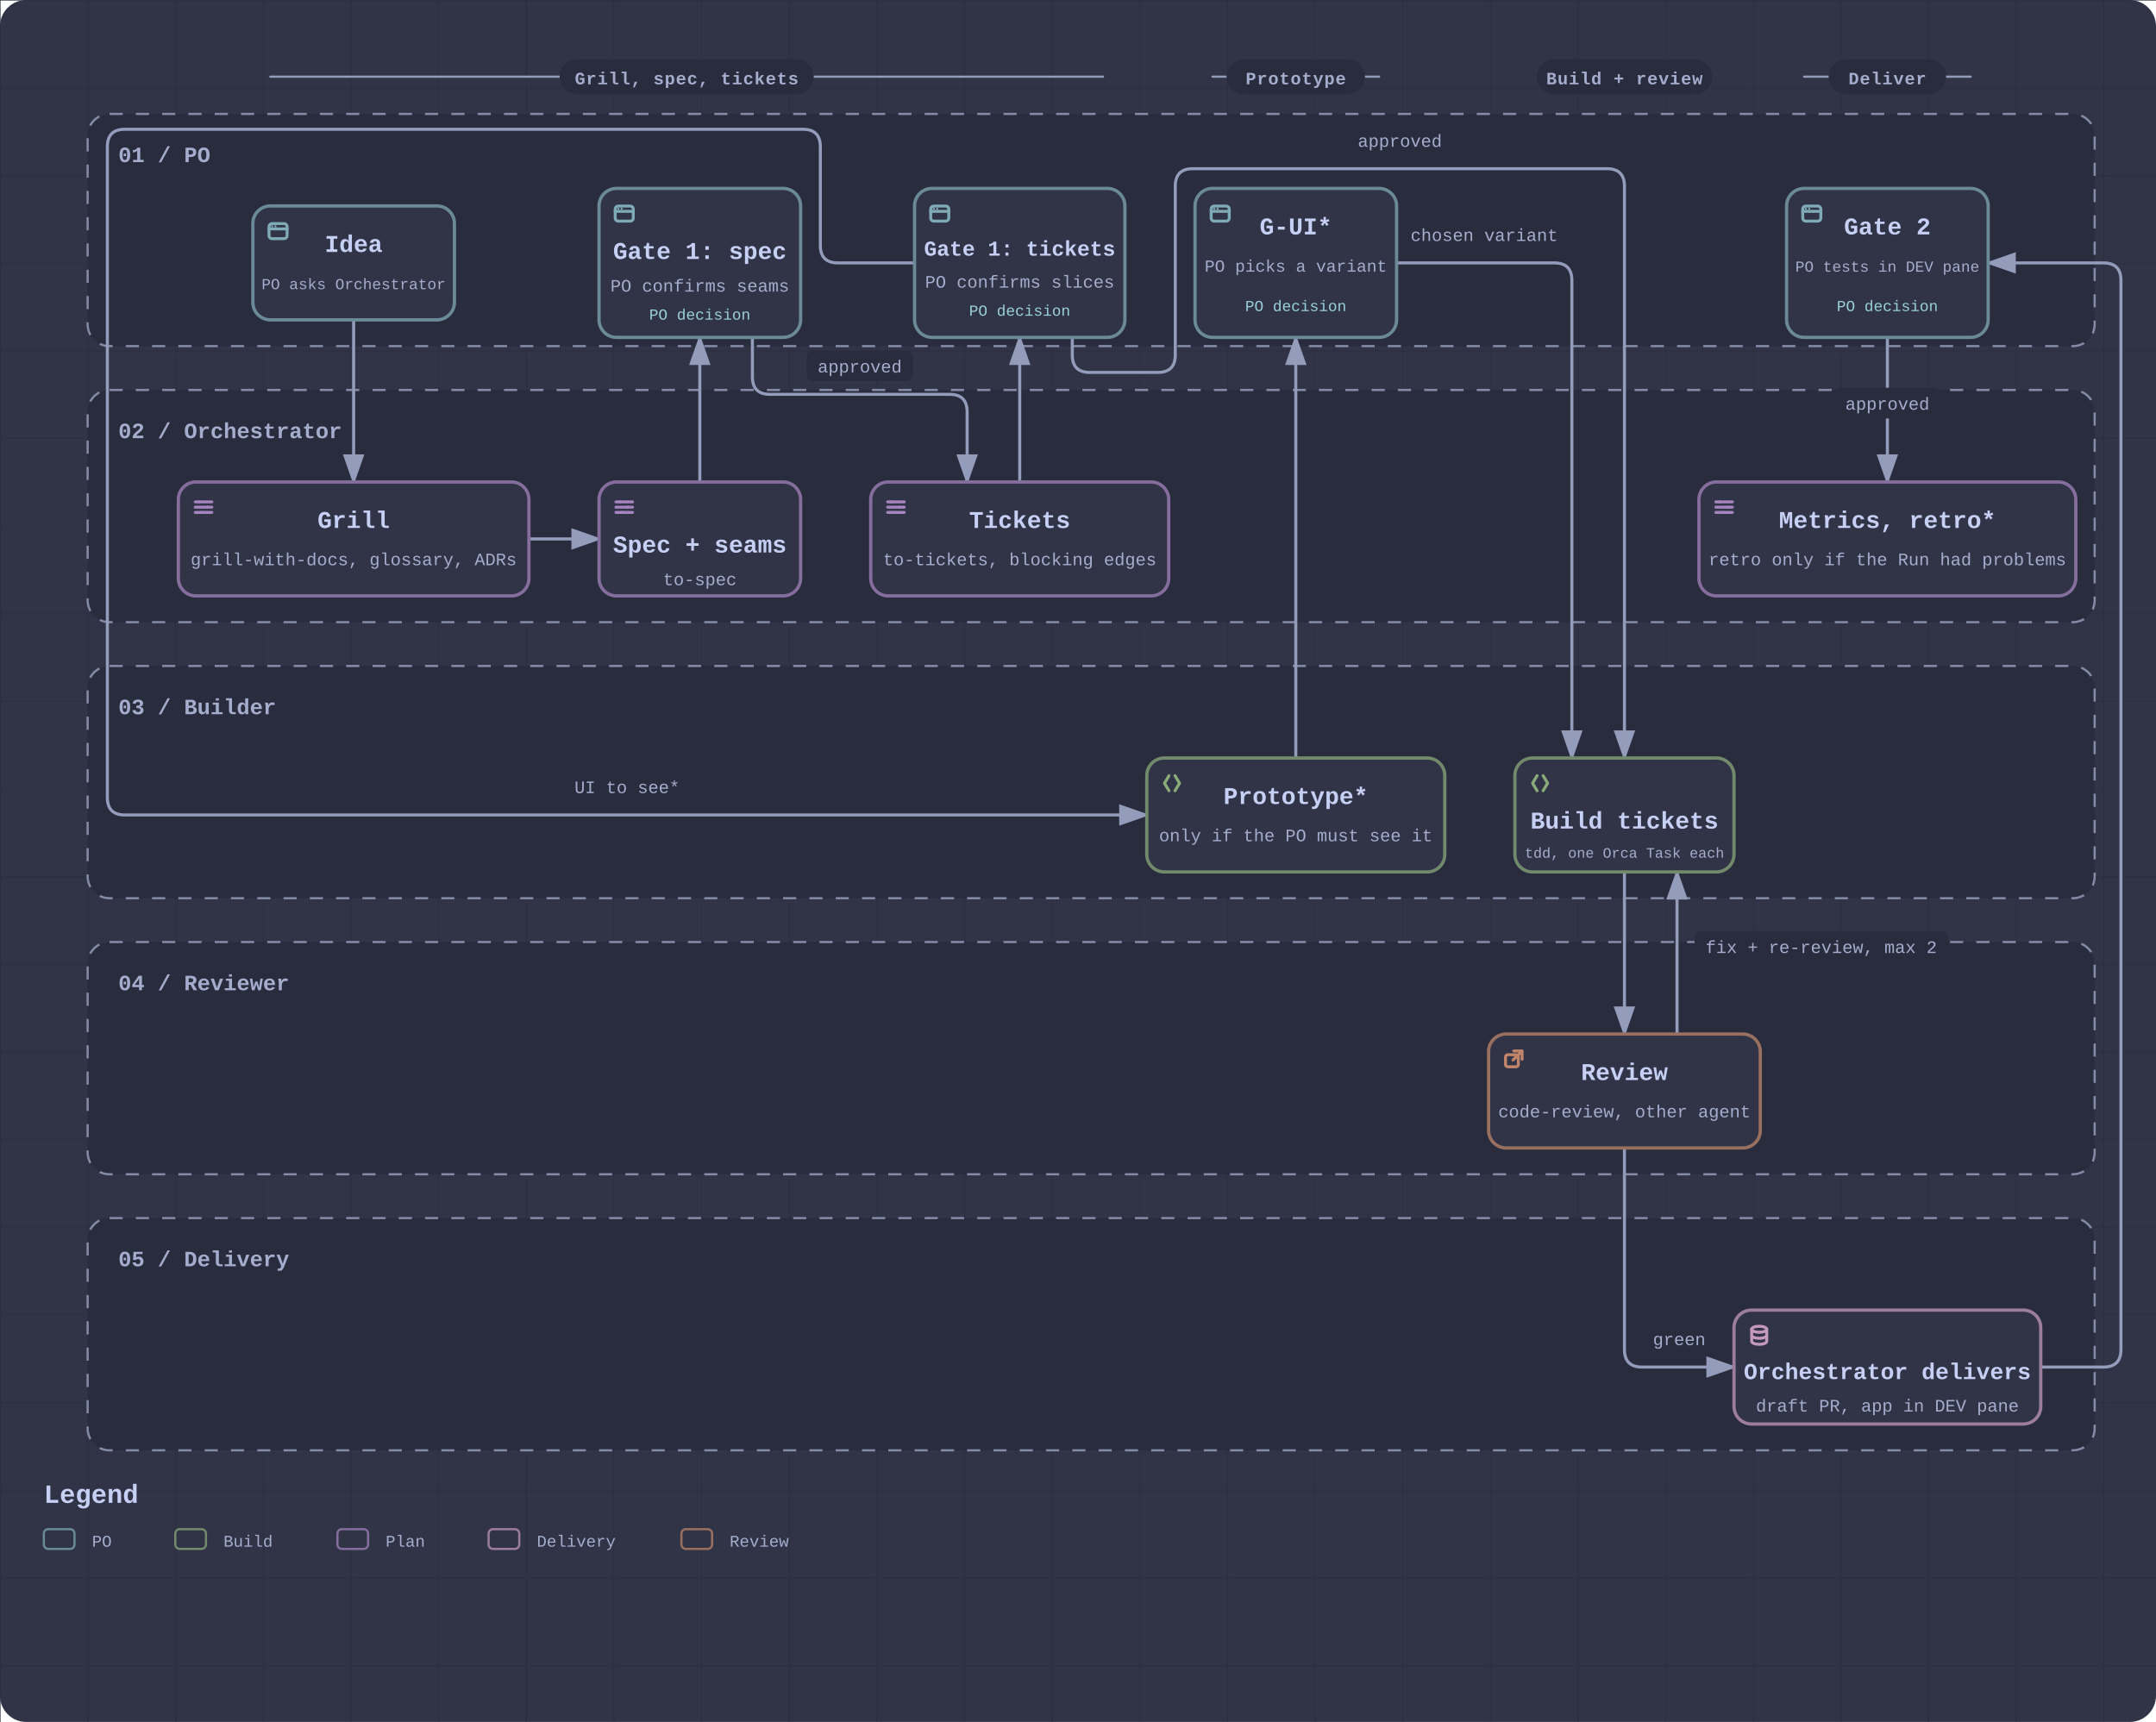
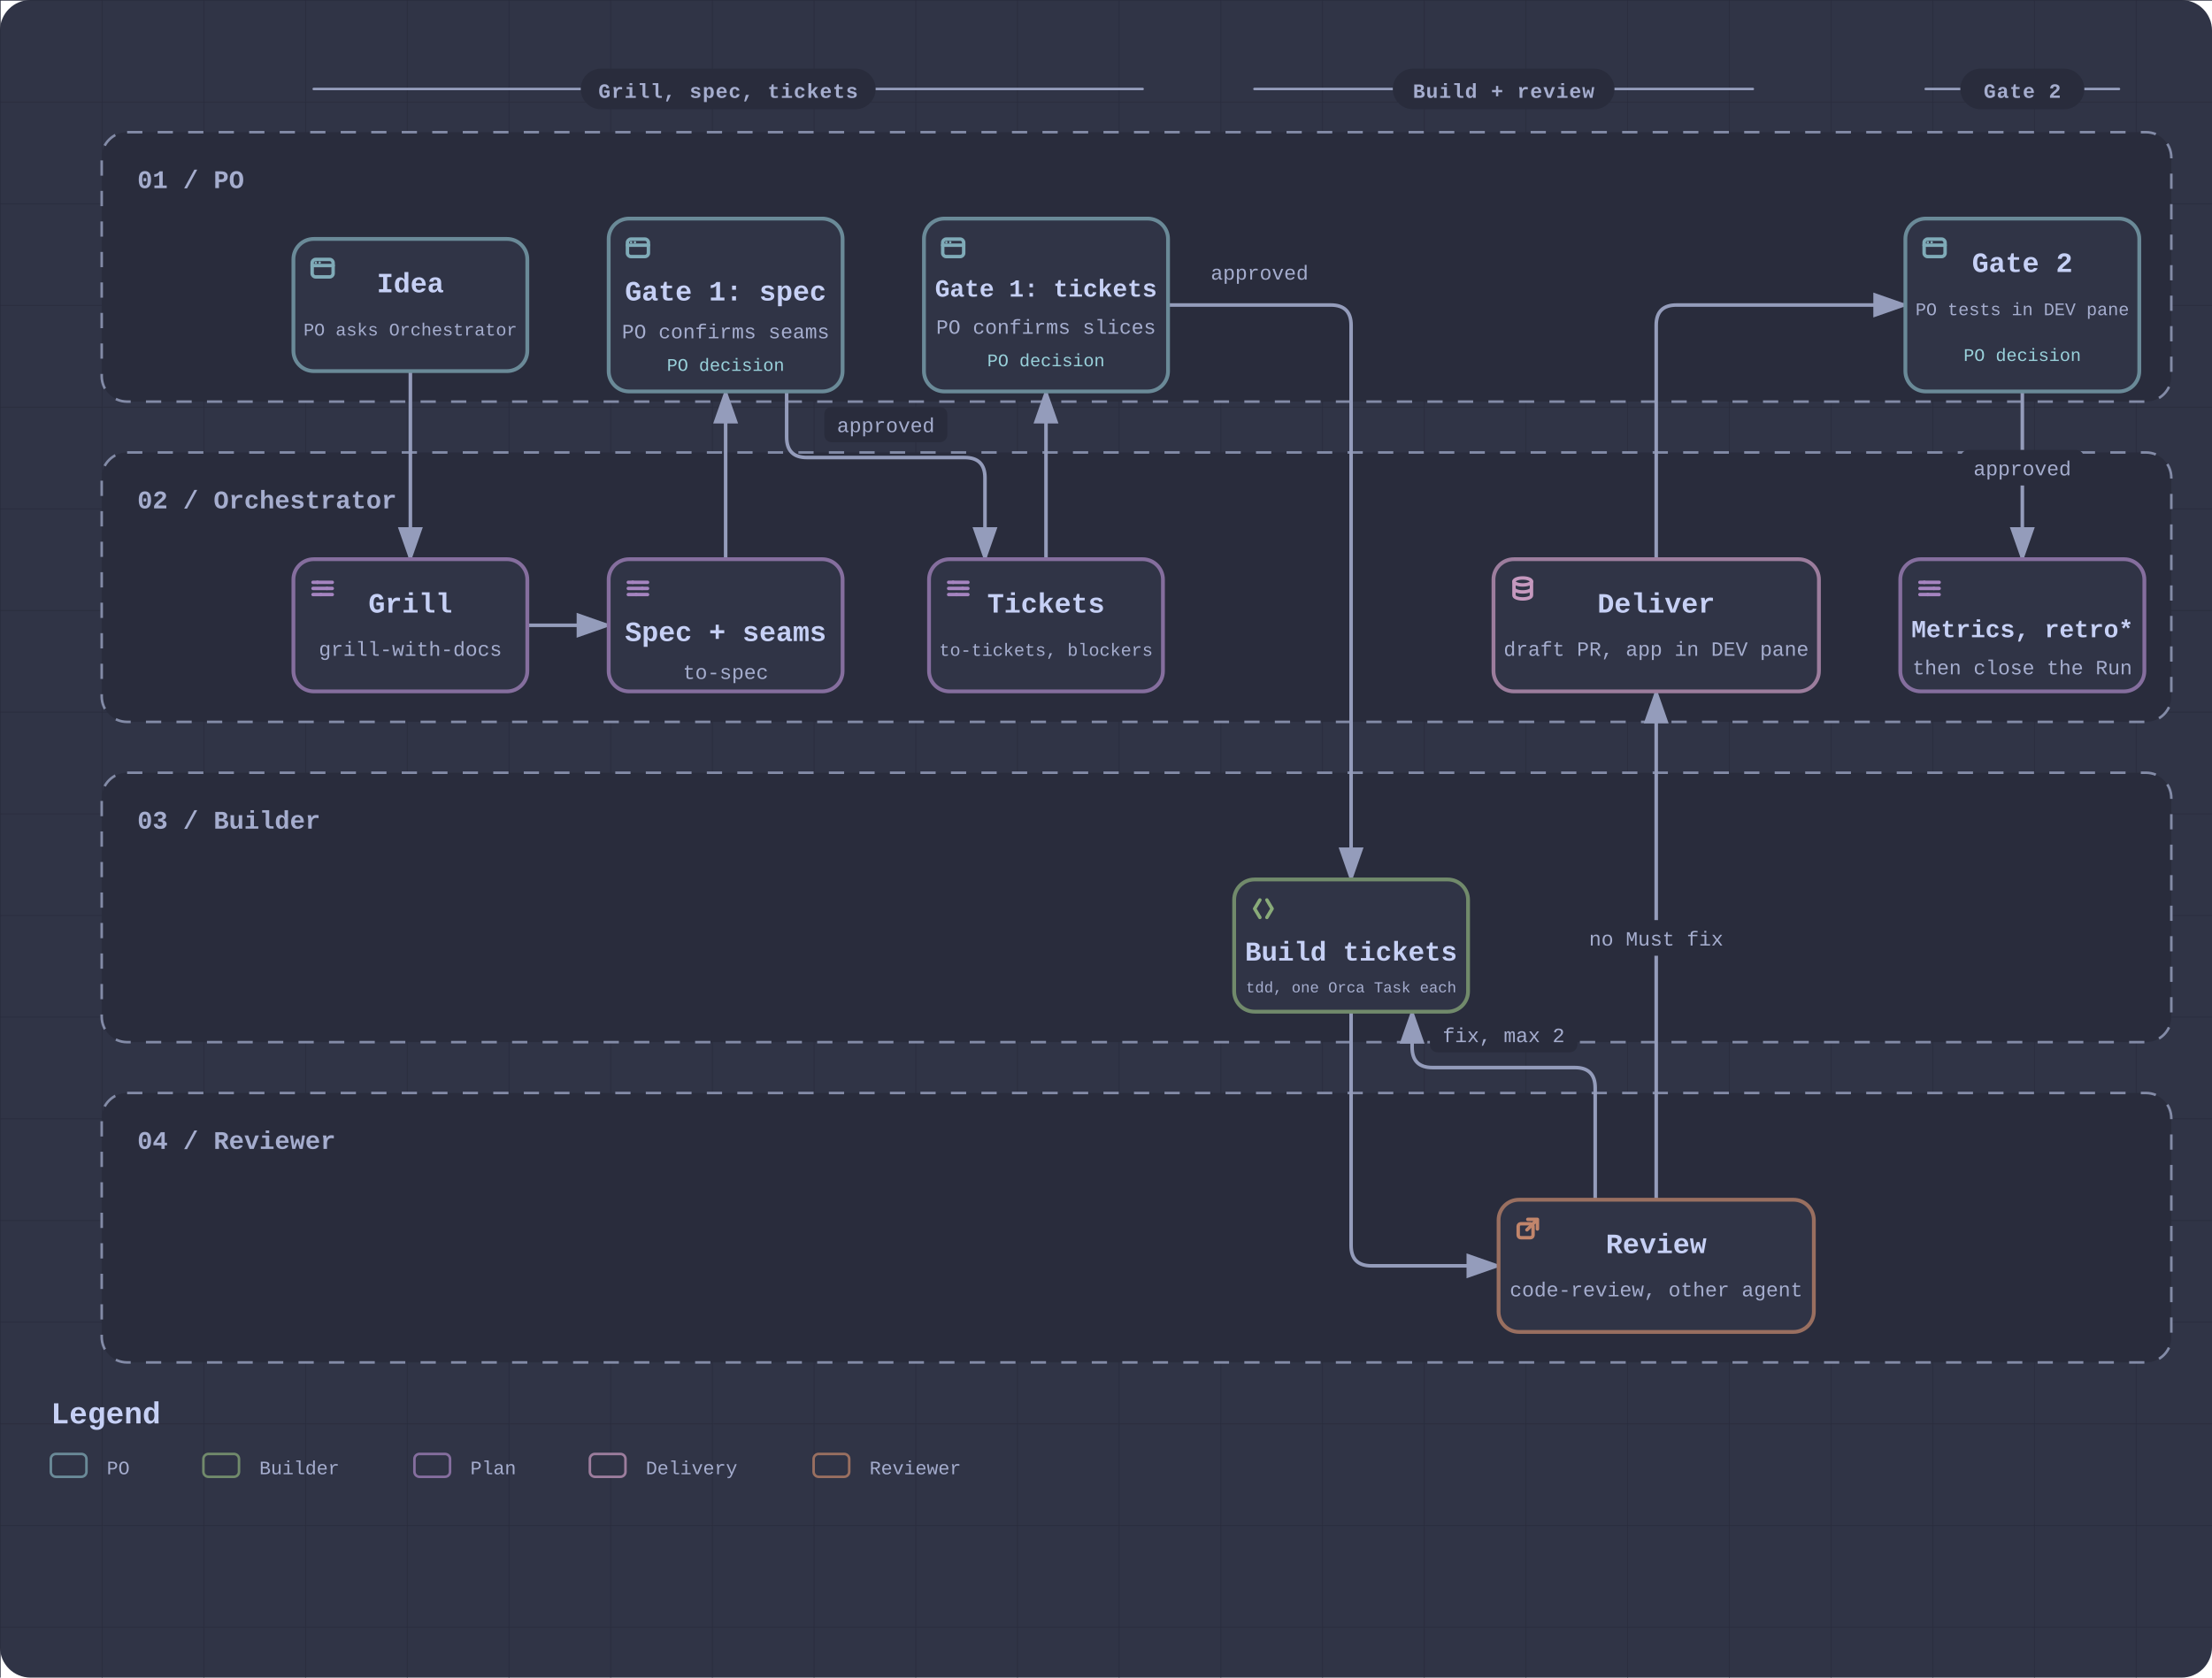
- <svg xmlns="http://www.w3.org/2000/svg" viewBox="0 0 984 786" role="img" lang="en" aria-labelledby="dev-flow-archify-diagram-title dev-flow-archify-diagram-description" width="984" height="786">
+ <svg xmlns="http://www.w3.org/2000/svg" viewBox="0 0 870 660" role="img" lang="en" aria-labelledby="dev-flow-archify-diagram-title dev-flow-archify-diagram-description" width="870" height="660">
  <style>
{ display: block; max-width: 100%; overflow-x: auto; overflow-y: hidden; }
svg { display: block; width: 100%; height: auto; max-width: none; margin: 0; background: none; font-family: ui-monospace, "SF Mono", Menlo, Consolas, "Liberation Mono", monospace; overflow: visible; }
.c-grid { stroke: #292c3c; fill: none; }
.c-mask { fill: #292c3c; stroke: none; }
.c-frontend { fill: #303446; stroke: #99d1db; }
.c-backend { fill: #303446; stroke: #a6d189; }
.c-database { fill: #303446; stroke: #f4b8e4; }
.c-messagebus { fill: #303446; stroke: #ca9ee6; }
.c-external { fill: #303446; stroke: #ef9f76; }
.t-primary { fill: #c6d0f5; }
.t-muted { fill: #a5adce; }
.t-frontend { fill: #99d1db; }
svg .semantic-sigil { fill: none; stroke: currentColor; stroke-width: 1.35; stroke-linecap: round; stroke-linejoin: round; opacity: 0.76; }
svg .semantic-sigil &gt; * { vector-effect: non-scaling-stroke; }
svg .semantic-sigil .sigil-fill { fill: currentColor; stroke: none; }
svg .s-frontend { color: #99d1db; }
svg .s-backend { color: #a6d189; }
svg .s-database { color: #f4b8e4; }
svg .s-messagebus { color: #ca9ee6; }
svg .s-external { color: #ef9f76; }
.a-default { stroke: #949cbb; fill: none; }
.m-default { fill: #949cbb; }
.m-emphasis { fill: #babbf1; }
.m-security { fill: #8caaee; }
.m-dashed { fill: #f4b8e4; }
.c-lane { fill: #292c3c; stroke: #838ba7; stroke-dasharray: 6,6; }
rect.c-frontend { stroke: #6a8a98; }
rect.c-backend { stroke: #718a6b; }
rect.c-database { stroke: #9c7d9d; }
rect.c-messagebus { stroke: #856e9e; }
rect.c-external { stroke: #996f60; }
.m-dashed { fill: #ca9ee6; }
.m-emphasis { fill: #c6d0f5; }
</style>
-   <rect x="0" y="0" width="984" height="786" rx="12" fill="#303446" />
+   <rect x="0" y="0" width="870" height="660" rx="12" fill="#303446" />
  <defs>
    <marker id="dev-flow-arrowhead" markerWidth="10" markerHeight="7" refX="9" refY="3.5" orient="auto">
      <polygon points="0 0, 10 3.5, 0 7" class="m-default" />
    </marker>
    <marker id="dev-flow-arrowhead-emphasis" markerWidth="10" markerHeight="7" refX="9" refY="3.5" orient="auto">
      <polygon points="0 0, 10 3.5, 0 7" class="m-emphasis" />
    </marker>
    <marker id="dev-flow-arrowhead-security" markerWidth="10" markerHeight="7" refX="9" refY="3.5" orient="auto">
      <polygon points="0 0, 10 3.5, 0 7" class="m-security" />
    </marker>
    <marker id="dev-flow-arrowhead-dashed" markerWidth="10" markerHeight="7" refX="9" refY="3.5" orient="auto">
      <polygon points="0 0, 10 3.5, 0 7" class="m-dashed" />
    </marker>
    <pattern id="dev-flow-grid" width="40" height="40" patternUnits="userSpaceOnUse">
      <path d="M 40 0 L 0 0 0 40" class="c-grid" stroke-width="0.5" />
    </pattern>
  </defs>
  <rect width="100%" height="100%" fill="url(#dev-flow-grid)" />
-   <rect x="40" y="52" width="916" height="106" rx="10" class="c-lane" stroke-width="1" />
+   <rect x="40" y="52" width="814" height="106" rx="10" class="c-lane" stroke-width="1" />
  <text x="54" y="74" class="t-muted" font-size="10" font-weight="600">01 / PO</text>
-   <rect x="40" y="178" width="916" height="106" rx="10" class="c-lane" stroke-width="1" />
+   <rect x="40" y="178" width="814" height="106" rx="10" class="c-lane" stroke-width="1" />
  <text x="54" y="200" class="t-muted" font-size="10" font-weight="600">02 / Orchestrator</text>
-   <rect x="40" y="304" width="916" height="106" rx="10" class="c-lane" stroke-width="1" />
+   <rect x="40" y="304" width="814" height="106" rx="10" class="c-lane" stroke-width="1" />
  <text x="54" y="326" class="t-muted" font-size="10" font-weight="600">03 / Builder</text>
-   <rect x="40" y="430" width="916" height="106" rx="10" class="c-lane" stroke-width="1" />
+   <rect x="40" y="430" width="814" height="106" rx="10" class="c-lane" stroke-width="1" />
  <text x="54" y="452" class="t-muted" font-size="10" font-weight="600">04 / Reviewer</text>
-   <rect x="40" y="556" width="916" height="106" rx="10" class="c-lane" stroke-width="1" />
-   <text x="54" y="578" class="t-muted" font-size="10" font-weight="600">05 / Delivery</text>
-   <path d="M 123.4 35 H 503.4" class="a-default phase-rule" stroke-width="1" stroke-linecap="round" fill="none" />
-   <rect x="255.4" y="27" width="116" height="16" rx="8" class="c-mask phase-chip" />
-   <text x="313.4" y="38.5" class="t-muted" font-size="8" font-weight="600" text-anchor="middle" letter-spacing=".04em">Grill, spec, tickets</text>
-   <path d="M 553.4 35 H 629.4" class="a-default phase-rule" stroke-width="1" stroke-linecap="round" fill="none" />
-   <rect x="559.8" y="27" width="63.2" height="16" rx="8" class="c-mask phase-chip" />
-   <text x="591.4" y="38.5" class="t-muted" font-size="8" font-weight="600" text-anchor="middle" letter-spacing=".04em">Prototype</text>
-   <path d="M 703.4 35 H 779.4" class="a-default phase-rule" stroke-width="1" stroke-linecap="round" fill="none" />
-   <rect x="701.4" y="27" width="80" height="16" rx="8" class="c-mask phase-chip" />
-   <text x="741.4" y="38.5" class="t-muted" font-size="8" font-weight="600" text-anchor="middle" letter-spacing=".04em">Build + review</text>
-   <path d="M 823.4 35 H 899.4" class="a-default phase-rule" stroke-width="1" stroke-linecap="round" fill="none" />
-   <rect x="834.6" y="27" width="53.6" height="16" rx="8" class="c-mask phase-chip" />
-   <text x="861.4" y="38.5" class="t-muted" font-size="8" font-weight="600" text-anchor="middle" letter-spacing=".04em">Deliver</text>
+   <path d="M 123.4 35 H 449.4" class="a-default phase-rule" stroke-width="1" stroke-linecap="round" fill="none" />
+   <rect x="228.4" y="27" width="116" height="16" rx="8" class="c-mask phase-chip" />
+   <text x="286.4" y="38.5" class="t-muted" font-size="8" font-weight="600" text-anchor="middle" letter-spacing=".04em">Grill, spec, tickets</text>
+   <path d="M 493.4 35 H 689.4" class="a-default phase-rule" stroke-width="1" stroke-linecap="round" fill="none" />
+   <rect x="547.8" y="27" width="87.2" height="16" rx="8" class="c-mask phase-chip" />
+   <text x="591.4" y="38.5" class="t-muted" font-size="8" font-weight="600" text-anchor="middle" letter-spacing=".04em">Build + review</text>
+   <path d="M 757.4 35 H 833.4" class="a-default phase-rule" stroke-width="1" stroke-linecap="round" fill="none" />
+   <rect x="771" y="27" width="48.8" height="16" rx="8" class="c-mask phase-chip" />
+   <text x="795.4" y="38.5" class="t-muted" font-size="8" font-weight="600" text-anchor="middle" letter-spacing=".04em">Gate 2</text>
+   <path d="M 531.4 398 L 531.4 490 Q 531.4 498 539.4 498 L 589.4 498" class="a-default" style="--step: 6" stroke-width="1.4" marker-end="url(#dev-flow-arrowhead)" />
+   <path d="M 651.4 220 L 651.4 128 Q 651.4 120 659.4 120 L 749.4 120" class="a-default" style="--step: 8" stroke-width="1.4" marker-end="url(#dev-flow-arrowhead)" />
+   <path d="M 309.4 154 L 309.4 172 Q 309.4 180 317.4 180 L 379.4 180 Q 387.4 180 387.4 188 L 387.4 220" class="a-default" style="--step: 3" stroke-width="1.4" marker-end="url(#dev-flow-arrowhead)" />
+   <path d="M 459.4 120 L 523.4 120 Q 531.4 120 531.4 128 L 531.4 346" class="a-default" style="--step: 5" stroke-width="1.4" marker-end="url(#dev-flow-arrowhead)" />
+   <path d="M 795.4 154 L 795.4 220" class="a-default" style="--step: 9" stroke-width="1.4" marker-end="url(#dev-flow-arrowhead)" />
+   <path d="M 207.4 246 L 239.4 246" class="a-default" style="--step: 1" stroke-width="1.4" marker-end="url(#dev-flow-arrowhead)" />
  <path d="M 161.4 146 L 161.4 220" class="a-default" style="--step: 0" stroke-width="1.4" marker-end="url(#dev-flow-arrowhead)" />
-   <path d="M 741.4 398 L 741.4 472" class="a-default" style="--step: 6" stroke-width="1.4" marker-end="url(#dev-flow-arrowhead)" />
-   <path d="M 931.4 624 L 960 624 Q 968 624 968 616 L 968 128 Q 968 120 960 120 L 907.4 120" class="a-default" style="--step: 8" stroke-width="1.4" marker-end="url(#dev-flow-arrowhead)" />
-   <path d="M 765.4 472 L 765.4 398" class="a-default" style="--step: 12" stroke-width="1.4" marker-end="url(#dev-flow-arrowhead)" />
-   <path d="M 489.4 154 L 489.4 162 Q 489.4 170 497.4 170 L 528.4 170 Q 536.4 170 536.4 162 L 536.4 85 Q 536.4 77 544.4 77 L 733.4 77 Q 741.4 77 741.4 85 L 741.4 346" class="a-default" style="--step: 5" stroke-width="1.4" marker-end="url(#dev-flow-arrowhead)" />
-   <path d="M 861.4 154 L 861.4 220" class="a-default" style="--step: 9" stroke-width="1.4" marker-end="url(#dev-flow-arrowhead)" />
-   <path d="M 417.4 120 L 382.4 120 Q 374.4 120 374.4 112 L 374.4 67 Q 374.4 59 366.4 59 L 57 59 Q 49 59 49 67 L 49 364 Q 49 372 57 372 L 523.4 372" class="a-default" style="--step: 12" stroke-width="1.4" marker-end="url(#dev-flow-arrowhead)" />
-   <path d="M 343.4 154 L 343.4 172 Q 343.4 180 351.4 180 L 433.4 180 Q 441.4 180 441.4 188 L 441.4 220" class="a-default" style="--step: 3" stroke-width="1.4" marker-end="url(#dev-flow-arrowhead)" />
-   <path d="M 241.4 246 L 273.4 246" class="a-default" style="--step: 1" stroke-width="1.4" marker-end="url(#dev-flow-arrowhead)" />
-   <path d="M 637.4 120 L 709.4 120 Q 717.4 120 717.4 128 L 717.4 346" class="a-default" style="--step: 12" stroke-width="1.4" marker-end="url(#dev-flow-arrowhead)" />
-   <path d="M 591.4 346 L 591.4 154" class="a-default" style="--step: 12" stroke-width="1.4" marker-end="url(#dev-flow-arrowhead)" />
-   <path d="M 319.4 220 L 319.4 154" class="a-default" style="--step: 2" stroke-width="1.4" marker-end="url(#dev-flow-arrowhead)" />
-   <path d="M 465.4 220 L 465.4 154" class="a-default" style="--step: 4" stroke-width="1.4" marker-end="url(#dev-flow-arrowhead)" />
-   <path d="M 741.4 524 L 741.4 616 Q 741.4 624 749.4 624 L 791.4 624" class="a-default" style="--step: 7" stroke-width="1.4" marker-end="url(#dev-flow-arrowhead)" />
+   <path d="M 627.4 472 L 627.4 428 Q 627.4 420 619.4 420 L 563.4 420 Q 555.4 420 555.4 412 L 555.4 398" class="a-default" style="--step: 12" stroke-width="1.4" marker-end="url(#dev-flow-arrowhead)" />
+   <path d="M 651.4 472 L 651.4 272" class="a-default" style="--step: 7" stroke-width="1.4" marker-end="url(#dev-flow-arrowhead)" />
+   <path d="M 285.4 220 L 285.4 154" class="a-default" style="--step: 2" stroke-width="1.4" marker-end="url(#dev-flow-arrowhead)" />
+   <path d="M 411.4 220 L 411.4 154" class="a-default" style="--step: 4" stroke-width="1.4" marker-end="url(#dev-flow-arrowhead)" />
  <g id="dev-flow-node-idea">
    <rect x="115.4" y="94" width="92" height="52" rx="8" class="c-mask" />
    <rect x="115.4" y="94" width="92" height="52" rx="8" class="c-frontend" style="--step: 0" stroke-width="1.5" />
    <g aria-hidden="true" class="semantic-sigil s-frontend" transform="translate(121.4 100) scale(0.6875)">
      <rect x="2" y="3" width="12" height="10" rx="2" />
      <path d="M2 6.5h12" />
      <circle cx="4.1" cy="4.8" r=".7" class="sigil-fill" />
      <circle cx="6.3" cy="4.8" r=".7" class="sigil-fill" />
    </g>
    <text x="161.4" y="115" class="t-primary" font-size="11" font-weight="600" text-anchor="middle">Idea</text>
    <text x="161.4" y="132" class="t-muted" font-size="7" text-anchor="middle">PO asks Orchestrator</text>
  </g>
-   <g id="dev-flow-node-gate1a">
-     <rect x="273.4" y="86" width="92" height="68" rx="8" class="c-mask" />
-     <rect x="273.4" y="86" width="92" height="68" rx="8" class="c-frontend" style="--step: 3" stroke-width="1.5" />
-     <g aria-hidden="true" class="semantic-sigil s-frontend" transform="translate(279.4 92) scale(0.6875)">
-       <rect x="2" y="3" width="12" height="10" rx="2" />
-       <path d="M2 6.5h12" />
-       <circle cx="4.1" cy="4.8" r=".7" class="sigil-fill" />
-       <circle cx="6.3" cy="4.8" r=".7" class="sigil-fill" />
-     </g>
-     <text x="319.4" y="118.2" class="t-primary" font-size="11" font-weight="600" text-anchor="middle">Gate 1: spec</text>
-     <text x="319.4" y="133.1" class="t-muted" font-size="8" text-anchor="middle">PO confirms seams</text>
-     <text x="319.4" y="145.9" class="t-frontend" font-size="7" text-anchor="middle">PO decision</text>
-   </g>
-   <g id="dev-flow-node-gate1b">
-     <rect x="417.4" y="86" width="96" height="68" rx="8" class="c-mask" />
-     <rect x="417.4" y="86" width="96" height="68" rx="8" class="c-frontend" style="--step: 5" stroke-width="1.5" />
-     <g aria-hidden="true" class="semantic-sigil s-frontend" transform="translate(423.4 92) scale(0.6875)">
-       <rect x="2" y="3" width="12" height="10" rx="2" />
-       <path d="M2 6.5h12" />
-       <circle cx="4.1" cy="4.8" r=".7" class="sigil-fill" />
-       <circle cx="6.3" cy="4.8" r=".7" class="sigil-fill" />
-     </g>
-     <text x="465.4" y="116.7" class="t-primary" font-size="9.7" font-weight="600" text-anchor="middle">Gate 1: tickets</text>
-     <text x="465.4" y="131.3" class="t-muted" font-size="8" text-anchor="middle">PO confirms slices</text>
-     <text x="465.4" y="144.1" class="t-frontend" font-size="7" text-anchor="middle">PO decision</text>
-   </g>
-   <g id="dev-flow-node-gui">
-     <rect x="545.4" y="86" width="92" height="68" rx="8" class="c-mask" />
-     <rect x="545.4" y="86" width="92" height="68" rx="8" class="c-frontend" style="--step: 12" stroke-width="1.5" />
-     <g aria-hidden="true" class="semantic-sigil s-frontend" transform="translate(551.4 92) scale(0.6875)">
-       <rect x="2" y="3" width="12" height="10" rx="2" />
-       <path d="M2 6.5h12" />
-       <circle cx="4.1" cy="4.8" r=".7" class="sigil-fill" />
-       <circle cx="6.3" cy="4.8" r=".7" class="sigil-fill" />
-     </g>
-     <text x="591.4" y="107" class="t-primary" font-size="11" font-weight="600" text-anchor="middle">G-UI*</text>
-     <text x="591.4" y="124" class="t-muted" font-size="7.7" text-anchor="middle">PO picks a variant</text>
-     <text x="591.4" y="142" class="t-frontend" font-size="7" text-anchor="middle">PO decision</text>
+   <g id="dev-flow-node-g1a">
+     <rect x="239.4" y="86" width="92" height="68" rx="8" class="c-mask" />
+     <rect x="239.4" y="86" width="92" height="68" rx="8" class="c-frontend" style="--step: 3" stroke-width="1.5" />
+     <g aria-hidden="true" class="semantic-sigil s-frontend" transform="translate(245.4 92) scale(0.6875)">
+       <rect x="2" y="3" width="12" height="10" rx="2" />
+       <path d="M2 6.5h12" />
+       <circle cx="4.1" cy="4.8" r=".7" class="sigil-fill" />
+       <circle cx="6.3" cy="4.8" r=".7" class="sigil-fill" />
+     </g>
+     <text x="285.4" y="118.2" class="t-primary" font-size="11" font-weight="600" text-anchor="middle">Gate 1: spec</text>
+     <text x="285.4" y="133.1" class="t-muted" font-size="8" text-anchor="middle">PO confirms seams</text>
+     <text x="285.4" y="145.9" class="t-frontend" font-size="7" text-anchor="middle">PO decision</text>
+   </g>
+   <g id="dev-flow-node-g1b">
+     <rect x="363.4" y="86" width="96" height="68" rx="8" class="c-mask" />
+     <rect x="363.4" y="86" width="96" height="68" rx="8" class="c-frontend" style="--step: 5" stroke-width="1.5" />
+     <g aria-hidden="true" class="semantic-sigil s-frontend" transform="translate(369.4 92) scale(0.6875)">
+       <rect x="2" y="3" width="12" height="10" rx="2" />
+       <path d="M2 6.5h12" />
+       <circle cx="4.1" cy="4.8" r=".7" class="sigil-fill" />
+       <circle cx="6.3" cy="4.8" r=".7" class="sigil-fill" />
+     </g>
+     <text x="411.4" y="116.7" class="t-primary" font-size="9.7" font-weight="600" text-anchor="middle">Gate 1: tickets</text>
+     <text x="411.4" y="131.3" class="t-muted" font-size="8" text-anchor="middle">PO confirms slices</text>
+     <text x="411.4" y="144.1" class="t-frontend" font-size="7" text-anchor="middle">PO decision</text>
  </g>
  <g id="dev-flow-node-gate2">
-     <rect x="815.4" y="86" width="92" height="68" rx="8" class="c-mask" />
-     <rect x="815.4" y="86" width="92" height="68" rx="8" class="c-frontend" style="--step: 9" stroke-width="1.5" />
-     <g aria-hidden="true" class="semantic-sigil s-frontend" transform="translate(821.4 92) scale(0.6875)">
-       <rect x="2" y="3" width="12" height="10" rx="2" />
-       <path d="M2 6.5h12" />
-       <circle cx="4.1" cy="4.8" r=".7" class="sigil-fill" />
-       <circle cx="6.3" cy="4.8" r=".7" class="sigil-fill" />
-     </g>
-     <text x="861.4" y="107" class="t-primary" font-size="11" font-weight="600" text-anchor="middle">Gate 2</text>
-     <text x="861.4" y="124" class="t-muted" font-size="7" text-anchor="middle">PO tests in DEV pane</text>
-     <text x="861.4" y="142" class="t-frontend" font-size="7" text-anchor="middle">PO decision</text>
+     <rect x="749.4" y="86" width="92" height="68" rx="8" class="c-mask" />
+     <rect x="749.4" y="86" width="92" height="68" rx="8" class="c-frontend" style="--step: 9" stroke-width="1.5" />
+     <g aria-hidden="true" class="semantic-sigil s-frontend" transform="translate(755.4 92) scale(0.6875)">
+       <rect x="2" y="3" width="12" height="10" rx="2" />
+       <path d="M2 6.5h12" />
+       <circle cx="4.1" cy="4.8" r=".7" class="sigil-fill" />
+       <circle cx="6.3" cy="4.8" r=".7" class="sigil-fill" />
+     </g>
+     <text x="795.4" y="107" class="t-primary" font-size="11" font-weight="600" text-anchor="middle">Gate 2</text>
+     <text x="795.4" y="124" class="t-muted" font-size="7" text-anchor="middle">PO tests in DEV pane</text>
+     <text x="795.4" y="142" class="t-frontend" font-size="7" text-anchor="middle">PO decision</text>
  </g>
  <g id="dev-flow-node-grill">
-     <rect x="81.4" y="220" width="160" height="52" rx="8" class="c-mask" />
-     <rect x="81.4" y="220" width="160" height="52" rx="8" class="c-messagebus" style="--step: 1" stroke-width="1.5" />
-     <g aria-hidden="true" class="semantic-sigil s-messagebus" transform="translate(87.4 226) scale(0.6875)">
+     <rect x="115.4" y="220" width="92" height="52" rx="8" class="c-mask" />
+     <rect x="115.4" y="220" width="92" height="52" rx="8" class="c-messagebus" style="--step: 1" stroke-width="1.5" />
+     <g aria-hidden="true" class="semantic-sigil s-messagebus" transform="translate(121.4 226) scale(0.6875)">
      <path d="M2.5 4.5h11M2.5 8h11M2.5 11.5h11" />
      <circle cx="5" cy="4.5" r="1" class="sigil-fill" />
      <circle cx="10.5" cy="8" r="1" class="sigil-fill" />
      <circle cx="7" cy="11.5" r="1" class="sigil-fill" />
    </g>
    <text x="161.4" y="241" class="t-primary" font-size="11" font-weight="600" text-anchor="middle">Grill</text>
-     <text x="161.4" y="258" class="t-muted" font-size="8" text-anchor="middle">grill-with-docs, glossary, ADRs</text>
+     <text x="161.4" y="258" class="t-muted" font-size="8" text-anchor="middle">grill-with-docs</text>
  </g>
  <g id="dev-flow-node-spec">
-     <rect x="273.4" y="220" width="92" height="52" rx="8" class="c-mask" />
-     <rect x="273.4" y="220" width="92" height="52" rx="8" class="c-messagebus" style="--step: 2" stroke-width="1.5" />
-     <g aria-hidden="true" class="semantic-sigil s-messagebus" transform="translate(279.4 226) scale(0.6875)">
-       <path d="M2.5 4.5h11M2.5 8h11M2.5 11.5h11" />
-       <circle cx="5" cy="4.5" r="1" class="sigil-fill" />
-       <circle cx="10.5" cy="8" r="1" class="sigil-fill" />
-       <circle cx="7" cy="11.5" r="1" class="sigil-fill" />
-     </g>
-     <text x="319.4" y="252.2" class="t-primary" font-size="11" font-weight="600" text-anchor="middle">Spec + seams</text>
-     <text x="319.4" y="267.1" class="t-muted" font-size="8" text-anchor="middle">to-spec</text>
+     <rect x="239.4" y="220" width="92" height="52" rx="8" class="c-mask" />
+     <rect x="239.4" y="220" width="92" height="52" rx="8" class="c-messagebus" style="--step: 2" stroke-width="1.5" />
+     <g aria-hidden="true" class="semantic-sigil s-messagebus" transform="translate(245.4 226) scale(0.6875)">
+       <path d="M2.5 4.5h11M2.5 8h11M2.5 11.5h11" />
+       <circle cx="5" cy="4.5" r="1" class="sigil-fill" />
+       <circle cx="10.5" cy="8" r="1" class="sigil-fill" />
+       <circle cx="7" cy="11.5" r="1" class="sigil-fill" />
+     </g>
+     <text x="285.4" y="252.2" class="t-primary" font-size="11" font-weight="600" text-anchor="middle">Spec + seams</text>
+     <text x="285.4" y="267.1" class="t-muted" font-size="8" text-anchor="middle">to-spec</text>
  </g>
  <g id="dev-flow-node-tickets">
-     <rect x="397.4" y="220" width="136" height="52" rx="8" class="c-mask" />
-     <rect x="397.4" y="220" width="136" height="52" rx="8" class="c-messagebus" style="--step: 4" stroke-width="1.5" />
-     <g aria-hidden="true" class="semantic-sigil s-messagebus" transform="translate(403.4 226) scale(0.6875)">
-       <path d="M2.5 4.5h11M2.5 8h11M2.5 11.5h11" />
-       <circle cx="5" cy="4.5" r="1" class="sigil-fill" />
-       <circle cx="10.5" cy="8" r="1" class="sigil-fill" />
-       <circle cx="7" cy="11.5" r="1" class="sigil-fill" />
-     </g>
-     <text x="465.4" y="241" class="t-primary" font-size="11" font-weight="600" text-anchor="middle">Tickets</text>
-     <text x="465.4" y="258" class="t-muted" font-size="8" text-anchor="middle">to-tickets, blocking edges</text>
+     <rect x="365.4" y="220" width="92" height="52" rx="8" class="c-mask" />
+     <rect x="365.4" y="220" width="92" height="52" rx="8" class="c-messagebus" style="--step: 4" stroke-width="1.5" />
+     <g aria-hidden="true" class="semantic-sigil s-messagebus" transform="translate(371.4 226) scale(0.6875)">
+       <path d="M2.5 4.5h11M2.5 8h11M2.5 11.5h11" />
+       <circle cx="5" cy="4.5" r="1" class="sigil-fill" />
+       <circle cx="10.5" cy="8" r="1" class="sigil-fill" />
+       <circle cx="7" cy="11.5" r="1" class="sigil-fill" />
+     </g>
+     <text x="411.4" y="241" class="t-primary" font-size="11" font-weight="600" text-anchor="middle">Tickets</text>
+     <text x="411.4" y="258" class="t-muted" font-size="7" text-anchor="middle">to-tickets, blockers</text>
+   </g>
+   <g id="dev-flow-node-deliver">
+     <rect x="587.4" y="220" width="128" height="52" rx="8" class="c-mask" />
+     <rect x="587.4" y="220" width="128" height="52" rx="8" class="c-database" style="--step: 8" stroke-width="1.5" />
+     <g aria-hidden="true" class="semantic-sigil s-database" transform="translate(593.4 226) scale(0.6875)">
+       <ellipse cx="8" cy="4" rx="5" ry="2" />
+       <path d="M3 4v8c0 1.1 2.2 2 5 2s5-.9 5-2V4M3 8c0 1.1 2.2 2 5 2s5-.9 5-2" />
+     </g>
+     <text x="651.4" y="241" class="t-primary" font-size="11" font-weight="600" text-anchor="middle">Deliver</text>
+     <text x="651.4" y="258" class="t-muted" font-size="8" text-anchor="middle">draft PR, app in DEV pane</text>
  </g>
  <g id="dev-flow-node-close">
-     <rect x="775.4" y="220" width="172" height="52" rx="8" class="c-mask" />
-     <rect x="775.4" y="220" width="172" height="52" rx="8" class="c-messagebus" style="--step: 10" stroke-width="1.5" />
-     <g aria-hidden="true" class="semantic-sigil s-messagebus" transform="translate(781.4 226) scale(0.6875)">
-       <path d="M2.5 4.5h11M2.5 8h11M2.5 11.5h11" />
-       <circle cx="5" cy="4.5" r="1" class="sigil-fill" />
-       <circle cx="10.5" cy="8" r="1" class="sigil-fill" />
-       <circle cx="7" cy="11.5" r="1" class="sigil-fill" />
-     </g>
-     <text x="861.4" y="241" class="t-primary" font-size="11" font-weight="600" text-anchor="middle">Metrics, retro*</text>
-     <text x="861.4" y="258" class="t-muted" font-size="8" text-anchor="middle">retro only if the Run had problems</text>
-   </g>
-   <g id="dev-flow-node-proto">
-     <rect x="523.4" y="346" width="136" height="52" rx="8" class="c-mask" />
-     <rect x="523.4" y="346" width="136" height="52" rx="8" class="c-backend" style="--step: 12" stroke-width="1.5" />
-     <g aria-hidden="true" class="semantic-sigil s-backend" transform="translate(529.4 352) scale(0.6875)">
+     <rect x="747.4" y="220" width="96" height="52" rx="8" class="c-mask" />
+     <rect x="747.4" y="220" width="96" height="52" rx="8" class="c-messagebus" style="--step: 10" stroke-width="1.5" />
+     <g aria-hidden="true" class="semantic-sigil s-messagebus" transform="translate(753.4 226) scale(0.6875)">
+       <path d="M2.5 4.5h11M2.5 8h11M2.5 11.5h11" />
+       <circle cx="5" cy="4.5" r="1" class="sigil-fill" />
+       <circle cx="10.5" cy="8" r="1" class="sigil-fill" />
+       <circle cx="7" cy="11.5" r="1" class="sigil-fill" />
+     </g>
+     <text x="795.4" y="250.7" class="t-primary" font-size="9.7" font-weight="600" text-anchor="middle">Metrics, retro*</text>
+     <text x="795.4" y="265.3" class="t-muted" font-size="8" text-anchor="middle">then close the Run</text>
+   </g>
+   <g id="dev-flow-node-build">
+     <rect x="485.4" y="346" width="92" height="52" rx="8" class="c-mask" />
+     <rect x="485.4" y="346" width="92" height="52" rx="8" class="c-backend" style="--step: 6" stroke-width="1.5" />
+     <g aria-hidden="true" class="semantic-sigil s-backend" transform="translate(491.4 352) scale(0.6875)">
      <path d="M6 3 3 8l3 5M10 3l3 5-3 5" />
    </g>
-     <text x="591.4" y="367" class="t-primary" font-size="11" font-weight="600" text-anchor="middle">Prototype*</text>
-     <text x="591.4" y="384" class="t-muted" font-size="8" text-anchor="middle">only if the PO must see it</text>
-   </g>
-   <g id="dev-flow-node-build">
-     <rect x="691.4" y="346" width="100" height="52" rx="8" class="c-mask" />
-     <rect x="691.4" y="346" width="100" height="52" rx="8" class="c-backend" style="--step: 6" stroke-width="1.5" />
-     <g aria-hidden="true" class="semantic-sigil s-backend" transform="translate(697.4 352) scale(0.6875)">
-       <path d="M6 3 3 8l3 5M10 3l3 5-3 5" />
-     </g>
-     <text x="741.4" y="378.2" class="t-primary" font-size="11" font-weight="600" text-anchor="middle">Build tickets</text>
-     <text x="741.4" y="391.5" class="t-muted" font-size="6.6" text-anchor="middle">tdd, one Orca Task each</text>
-   </g>
-   <g id="dev-flow-node-verify">
-     <rect x="679.4" y="472" width="124" height="52" rx="8" class="c-mask" />
-     <rect x="679.4" y="472" width="124" height="52" rx="8" class="c-external" style="--step: 7" stroke-width="1.5" />
-     <g aria-hidden="true" class="semantic-sigil s-external" transform="translate(685.4 478) scale(0.6875)">
+     <text x="531.4" y="377.9" class="t-primary" font-size="10.7" font-weight="600" text-anchor="middle">Build tickets</text>
+     <text x="531.4" y="390.4" class="t-muted" font-size="6" text-anchor="middle">tdd, one Orca Task each</text>
+   </g>
+   <g id="dev-flow-node-review">
+     <rect x="589.4" y="472" width="124" height="52" rx="8" class="c-mask" />
+     <rect x="589.4" y="472" width="124" height="52" rx="8" class="c-external" style="--step: 7" stroke-width="1.5" />
+     <g aria-hidden="true" class="semantic-sigil s-external" transform="translate(595.4 478) scale(0.6875)">
      <rect x="2.5" y="5" width="8.5" height="8" rx="1.5" />
      <path d="M8 2.5h5.5V8M13.5 2.5 7.5 8.5" />
    </g>
-     <text x="741.4" y="493" class="t-primary" font-size="11" font-weight="600" text-anchor="middle">Review</text>
-     <text x="741.4" y="510" class="t-muted" font-size="8" text-anchor="middle">code-review, other agent</text>
-   </g>
-   <g id="dev-flow-node-deliver">
-     <rect x="791.4" y="598" width="140" height="52" rx="8" class="c-mask" />
-     <rect x="791.4" y="598" width="140" height="52" rx="8" class="c-database" style="--step: 8" stroke-width="1.5" />
-     <g aria-hidden="true" class="semantic-sigil s-database" transform="translate(797.4 604) scale(0.6875)">
-       <ellipse cx="8" cy="4" rx="5" ry="2" />
-       <path d="M3 4v8c0 1.1 2.2 2 5 2s5-.9 5-2V4M3 8c0 1.1 2.2 2 5 2s5-.9 5-2" />
-     </g>
-     <text x="861.4" y="629.5" class="t-primary" font-size="10.4" font-weight="600" text-anchor="middle">Orchestrator delivers</text>
-     <text x="861.4" y="644.3" class="t-muted" font-size="8" text-anchor="middle">draft PR, app in DEV pane</text>
-   </g>
-   <g>
-     <rect x="773.4" y="425" width="115.6" height="14" rx="3" class="c-mask" />
-     <text x="831.2" y="435" class="t-muted" font-size="8" text-anchor="middle">fix + re-review, max 2</text>
-   </g>
-   <g>
-     <rect x="614.7" y="57" width="48.4" height="14" rx="3" class="c-mask" />
-     <text x="638.9" y="67" class="t-muted" font-size="8" text-anchor="middle">approved</text>
-   </g>
-   <g>
-     <rect x="837.2" y="177" width="48.4" height="14" rx="3" class="c-mask" />
-     <text x="861.4" y="187" class="t-muted" font-size="8" text-anchor="middle">approved</text>
-   </g>
-   <g>
-     <rect x="257.2" y="352" width="58" height="14" rx="3" class="c-mask" />
-     <text x="286.2" y="362" class="t-muted" font-size="8" text-anchor="middle">UI to see*</text>
-   </g>
-   <g>
-     <rect x="368.2" y="160" width="48.4" height="14" rx="3" class="c-mask" />
-     <text x="392.4" y="170" class="t-muted" font-size="8" text-anchor="middle">approved</text>
-   </g>
-   <g>
-     <rect x="638.8" y="100" width="77.2" height="14" rx="3" class="c-mask" />
-     <text x="677.4" y="110" class="t-muted" font-size="8" text-anchor="middle">chosen variant</text>
-   </g>
-   <g>
-     <rect x="749.4" y="604" width="34" height="14" rx="3" class="c-mask" />
-     <text x="766.4" y="614" class="t-muted" font-size="8" text-anchor="middle">green</text>
-   </g>
-   <g>
-     <text x="20" y="686" class="t-primary" font-size="12" font-weight="650">Legend</text>
-     <g>
-       <rect x="20" y="698" width="14" height="9" rx="2" class="c-frontend" stroke-width="1" />
-       <text x="42" y="706" class="t-muted" font-size="7.5" font-weight="500">PO</text>
-     </g>
-     <g>
-       <rect x="80" y="698" width="14" height="9" rx="2" class="c-backend" stroke-width="1" />
-       <text x="102" y="706" class="t-muted" font-size="7.5" font-weight="500">Build</text>
-     </g>
-     <g>
-       <rect x="154" y="698" width="14" height="9" rx="2" class="c-messagebus" stroke-width="1" />
-       <text x="176" y="706" class="t-muted" font-size="7.5" font-weight="500">Plan</text>
-     </g>
-     <g>
-       <rect x="223" y="698" width="14" height="9" rx="2" class="c-database" stroke-width="1" />
-       <text x="245" y="706" class="t-muted" font-size="7.5" font-weight="500">Delivery</text>
-     </g>
-     <g>
-       <rect x="311" y="698" width="14" height="9" rx="2" class="c-external" stroke-width="1" />
-       <text x="333" y="706" class="t-muted" font-size="7.5" font-weight="500">Review</text>
+     <text x="651.4" y="493" class="t-primary" font-size="11" font-weight="600" text-anchor="middle">Review</text>
+     <text x="651.4" y="510" class="t-muted" font-size="8" text-anchor="middle">code-review, other agent</text>
+   </g>
+   <g>
+     <rect x="324.2" y="160" width="48.4" height="14" rx="3" class="c-mask" />
+     <text x="348.4" y="170" class="t-muted" font-size="8" text-anchor="middle">approved</text>
+   </g>
+   <g>
+     <rect x="471.2" y="100" width="48.4" height="14" rx="3" class="c-mask" />
+     <text x="495.4" y="110" class="t-muted" font-size="8" text-anchor="middle">approved</text>
+   </g>
+   <g>
+     <rect x="771.2" y="177" width="48.4" height="14" rx="3" class="c-mask" />
+     <text x="795.4" y="187" class="t-muted" font-size="8" text-anchor="middle">approved</text>
+   </g>
+   <g>
+     <rect x="562.4" y="400" width="58" height="14" rx="3" class="c-mask" />
+     <text x="591.4" y="410" class="t-muted" font-size="8" text-anchor="middle">fix, max 2</text>
+   </g>
+   <g>
+     <rect x="620" y="362" width="62.8" height="14" rx="3" class="c-mask" />
+     <text x="651.4" y="372" class="t-muted" font-size="8" text-anchor="middle">no Must fix</text>
+   </g>
+   <g>
+     <text x="20" y="560" class="t-primary" font-size="12" font-weight="650">Legend</text>
+     <g>
+       <rect x="20" y="572" width="14" height="9" rx="2" class="c-frontend" stroke-width="1" />
+       <text x="42" y="580" class="t-muted" font-size="7.5" font-weight="500">PO</text>
+     </g>
+     <g>
+       <rect x="80" y="572" width="14" height="9" rx="2" class="c-backend" stroke-width="1" />
+       <text x="102" y="580" class="t-muted" font-size="7.5" font-weight="500">Builder</text>
+     </g>
+     <g>
+       <rect x="163" y="572" width="14" height="9" rx="2" class="c-messagebus" stroke-width="1" />
+       <text x="185" y="580" class="t-muted" font-size="7.5" font-weight="500">Plan</text>
+     </g>
+     <g>
+       <rect x="232" y="572" width="14" height="9" rx="2" class="c-database" stroke-width="1" />
+       <text x="254" y="580" class="t-muted" font-size="7.5" font-weight="500">Delivery</text>
+     </g>
+     <g>
+       <rect x="320" y="572" width="14" height="9" rx="2" class="c-external" stroke-width="1" />
+       <text x="342" y="580" class="t-muted" font-size="7.5" font-weight="500">Reviewer</text>
    </g>
  </g>
</svg>
